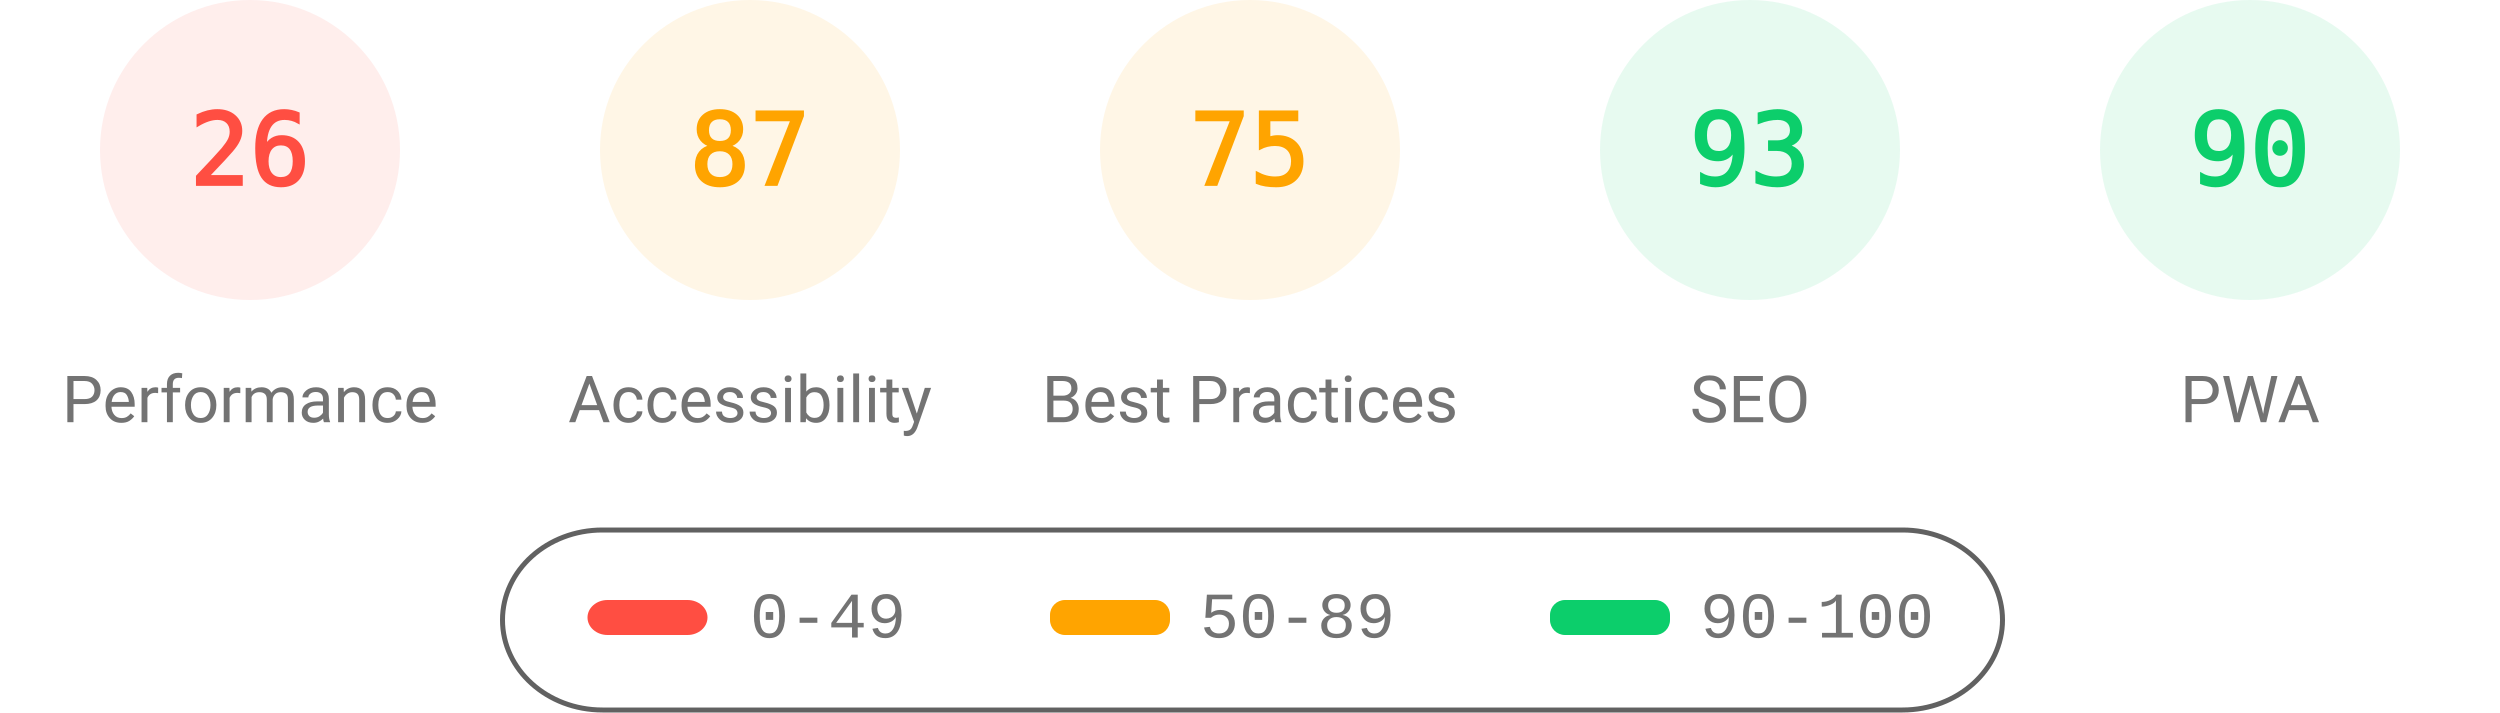
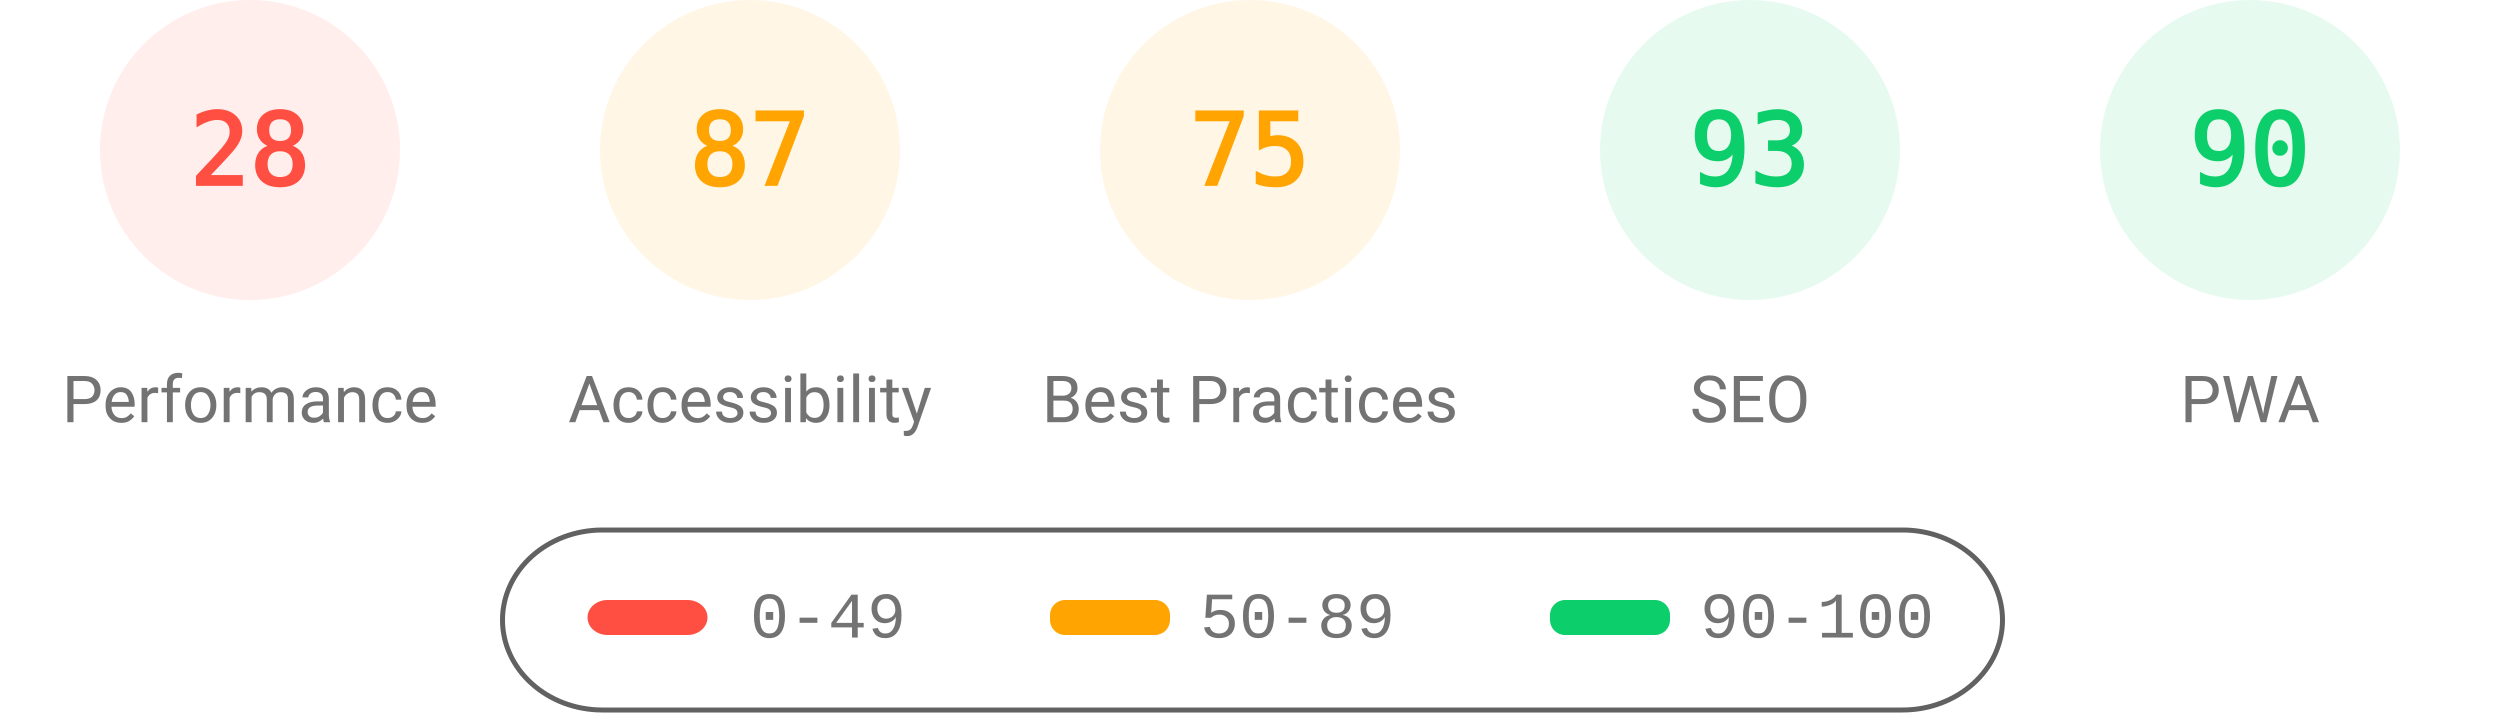
<svg xmlns="http://www.w3.org/2000/svg" fill="none" width="1000" height="285">
  <style>.gauge-base{opacity:.1}.gauge-arc{fill:none;animation-delay:250ms;stroke-linecap:round;transform:rotate(-90deg);transform-origin:100px 60px;animation:load-gauge 1s ease forwards}.guage-text{font-size:40px;font-family:monospace;text-align:center}.guage-red{color:#ff4e42;fill:#ff4e42;stroke:#ff4e42}.guage-orange{color:#ffa400;fill:#ffa400;stroke:#ffa400}.guage-green{color:#0cce6b;fill:#0cce6b;stroke:#0cce6b}.guage-undefined{color:#5c5c5c;fill:#5c5c5c;stroke:#5c5c5c}.guage-title{color:#737373;fill:#737373;stroke:none;font-size:26px;line-height:26px;font-family:Roboto,Halvetica,Arial,sans-serif}@keyframes load-gauge{from{stroke-dasharray:0 352.858}}</style>
  <svg class="guage-div guage-perf guage-red" viewBox="0 0 200 200" width="200" height="200">
    <circle class="gauge-base" r="56" cx="100" cy="60" stroke-width="8" />
-     <circle class="gauge-arc guage-arc-1" r="56" cx="100" cy="60" stroke-width="8" style="stroke-dasharray:91.483,351.858" />
-     <text class="guage-text" x="100" y="60" alignment-baseline="central" dominant-baseline="central" text-anchor="middle">26</text>
+     <circle class="gauge-arc guage-arc-1" r="56" cx="100" cy="60" stroke-width="8" style="stroke-dasharray:98.52,351.858" />
+     <text class="guage-text" x="100" y="60" alignment-baseline="central" dominant-baseline="central" text-anchor="middle">28</text>
    <text class="guage-title" x="100" y="160" alignment-baseline="central" dominant-baseline="central" text-anchor="middle">Performance</text>
  </svg>
  <svg class="guage-div guage-acc guage-orange" viewBox="0 0 200 200" width="200" height="200" x="200">
    <circle class="gauge-base" r="56" cx="100" cy="60" stroke-width="8" />
    <circle class="gauge-arc guage-arc-2" r="56" cx="100" cy="60" stroke-width="8" style="stroke-dasharray:306.116,351.858" />
    <text class="guage-text" x="100" y="60" alignment-baseline="central" dominant-baseline="central" text-anchor="middle">87</text>
    <text class="guage-title" x="100" y="160" alignment-baseline="central" dominant-baseline="central" text-anchor="middle">Accessibility</text>
  </svg>
  <svg class="guage-div guage-best guage-orange" viewBox="0 0 200 200" width="200" height="200" x="400">
    <circle class="gauge-base" r="56" cx="100" cy="60" stroke-width="8" />
    <circle class="gauge-arc guage-arc-3" r="56" cx="100" cy="60" stroke-width="8" style="stroke-dasharray:263.893,351.858" />
    <text class="guage-text" x="100" y="60" alignment-baseline="central" dominant-baseline="central" text-anchor="middle">75</text>
    <text class="guage-title" x="100" y="160" alignment-baseline="central" dominant-baseline="central" text-anchor="middle">Best Practices</text>
  </svg>
  <svg class="guage-div guage-seo guage-green" viewBox="0 0 200 200" width="200" height="200" x="600">
    <circle class="gauge-base" r="56" cx="100" cy="60" stroke-width="8" />
    <circle class="gauge-arc guage-arc-4" r="56" cx="100" cy="60" stroke-width="8" style="stroke-dasharray:327.228,351.858" />
    <text class="guage-text" x="100" y="60" alignment-baseline="central" dominant-baseline="central" text-anchor="middle">93</text>
    <text class="guage-title" x="100" y="160" alignment-baseline="central" dominant-baseline="central" text-anchor="middle">SEO</text>
  </svg>
  <svg class="guage-div guage-pwa guage-green" viewBox="0 0 200 200" width="200" height="200" x="800">
    <circle class="gauge-base" r="56" cx="100" cy="60" stroke-width="8" />
    <circle class="gauge-arc guage-arc-4" r="56" cx="100" cy="60" stroke-width="8" style="stroke-dasharray:316.672,351.858" />
    <text class="guage-text" x="100" y="60" alignment-baseline="central" dominant-baseline="central" text-anchor="middle">90</text>
    <text class="guage-title" x="100" y="160" alignment-baseline="central" dominant-baseline="central" text-anchor="middle">PWA</text>
  </svg>
  <svg width="604" height="76" x="200" y="210">
    <path fill="none" id="canvas_background" d="M-1-1h604v80H-1z" />
    <rect fill-opacity="0" stroke="#616161" stroke-width="2" rx="40" id="svg_2" height="72" width="600" y="2" x="1" fill="#000" />
    <rect stroke="#000" rx="8" id="svg_3" height="14" width="48" y="30" x="35" stroke-opacity="null" stroke-width="0" fill="#ff4e42" />
    <rect stroke="#000" rx="6" id="svg_4" height="14" width="48" y="30" x="220" stroke-opacity="null" stroke-width="0" fill="#ffa400" />
    <rect stroke="#000" rx="6" id="svg_5" height="14" width="48" y="30" x="420" stroke-opacity="null" stroke-width="0" fill="#0cce6b" />
    <text xml:space="preserve" text-anchor="start" font-family="'Courier New', Courier, monospace" font-size="26" id="svg_6" y="45" x="100" stroke-opacity="null" stroke-width="0" stroke="#000" fill="#737373">0-49</text>
    <text xml:space="preserve" text-anchor="start" font-family="'Courier New', Courier, monospace" font-size="26" id="svg_7" y="45" x="280" stroke-opacity="null" stroke-width="0" stroke="#000" fill="#737373">50-89</text>
    <text xml:space="preserve" text-anchor="start" font-family="'Courier New', Courier, monospace" font-size="26" id="svg_8" y="45" x="480" stroke-opacity="null" stroke-width="0" stroke="#000" fill="#737373">90-100</text>
  </svg>
</svg>
